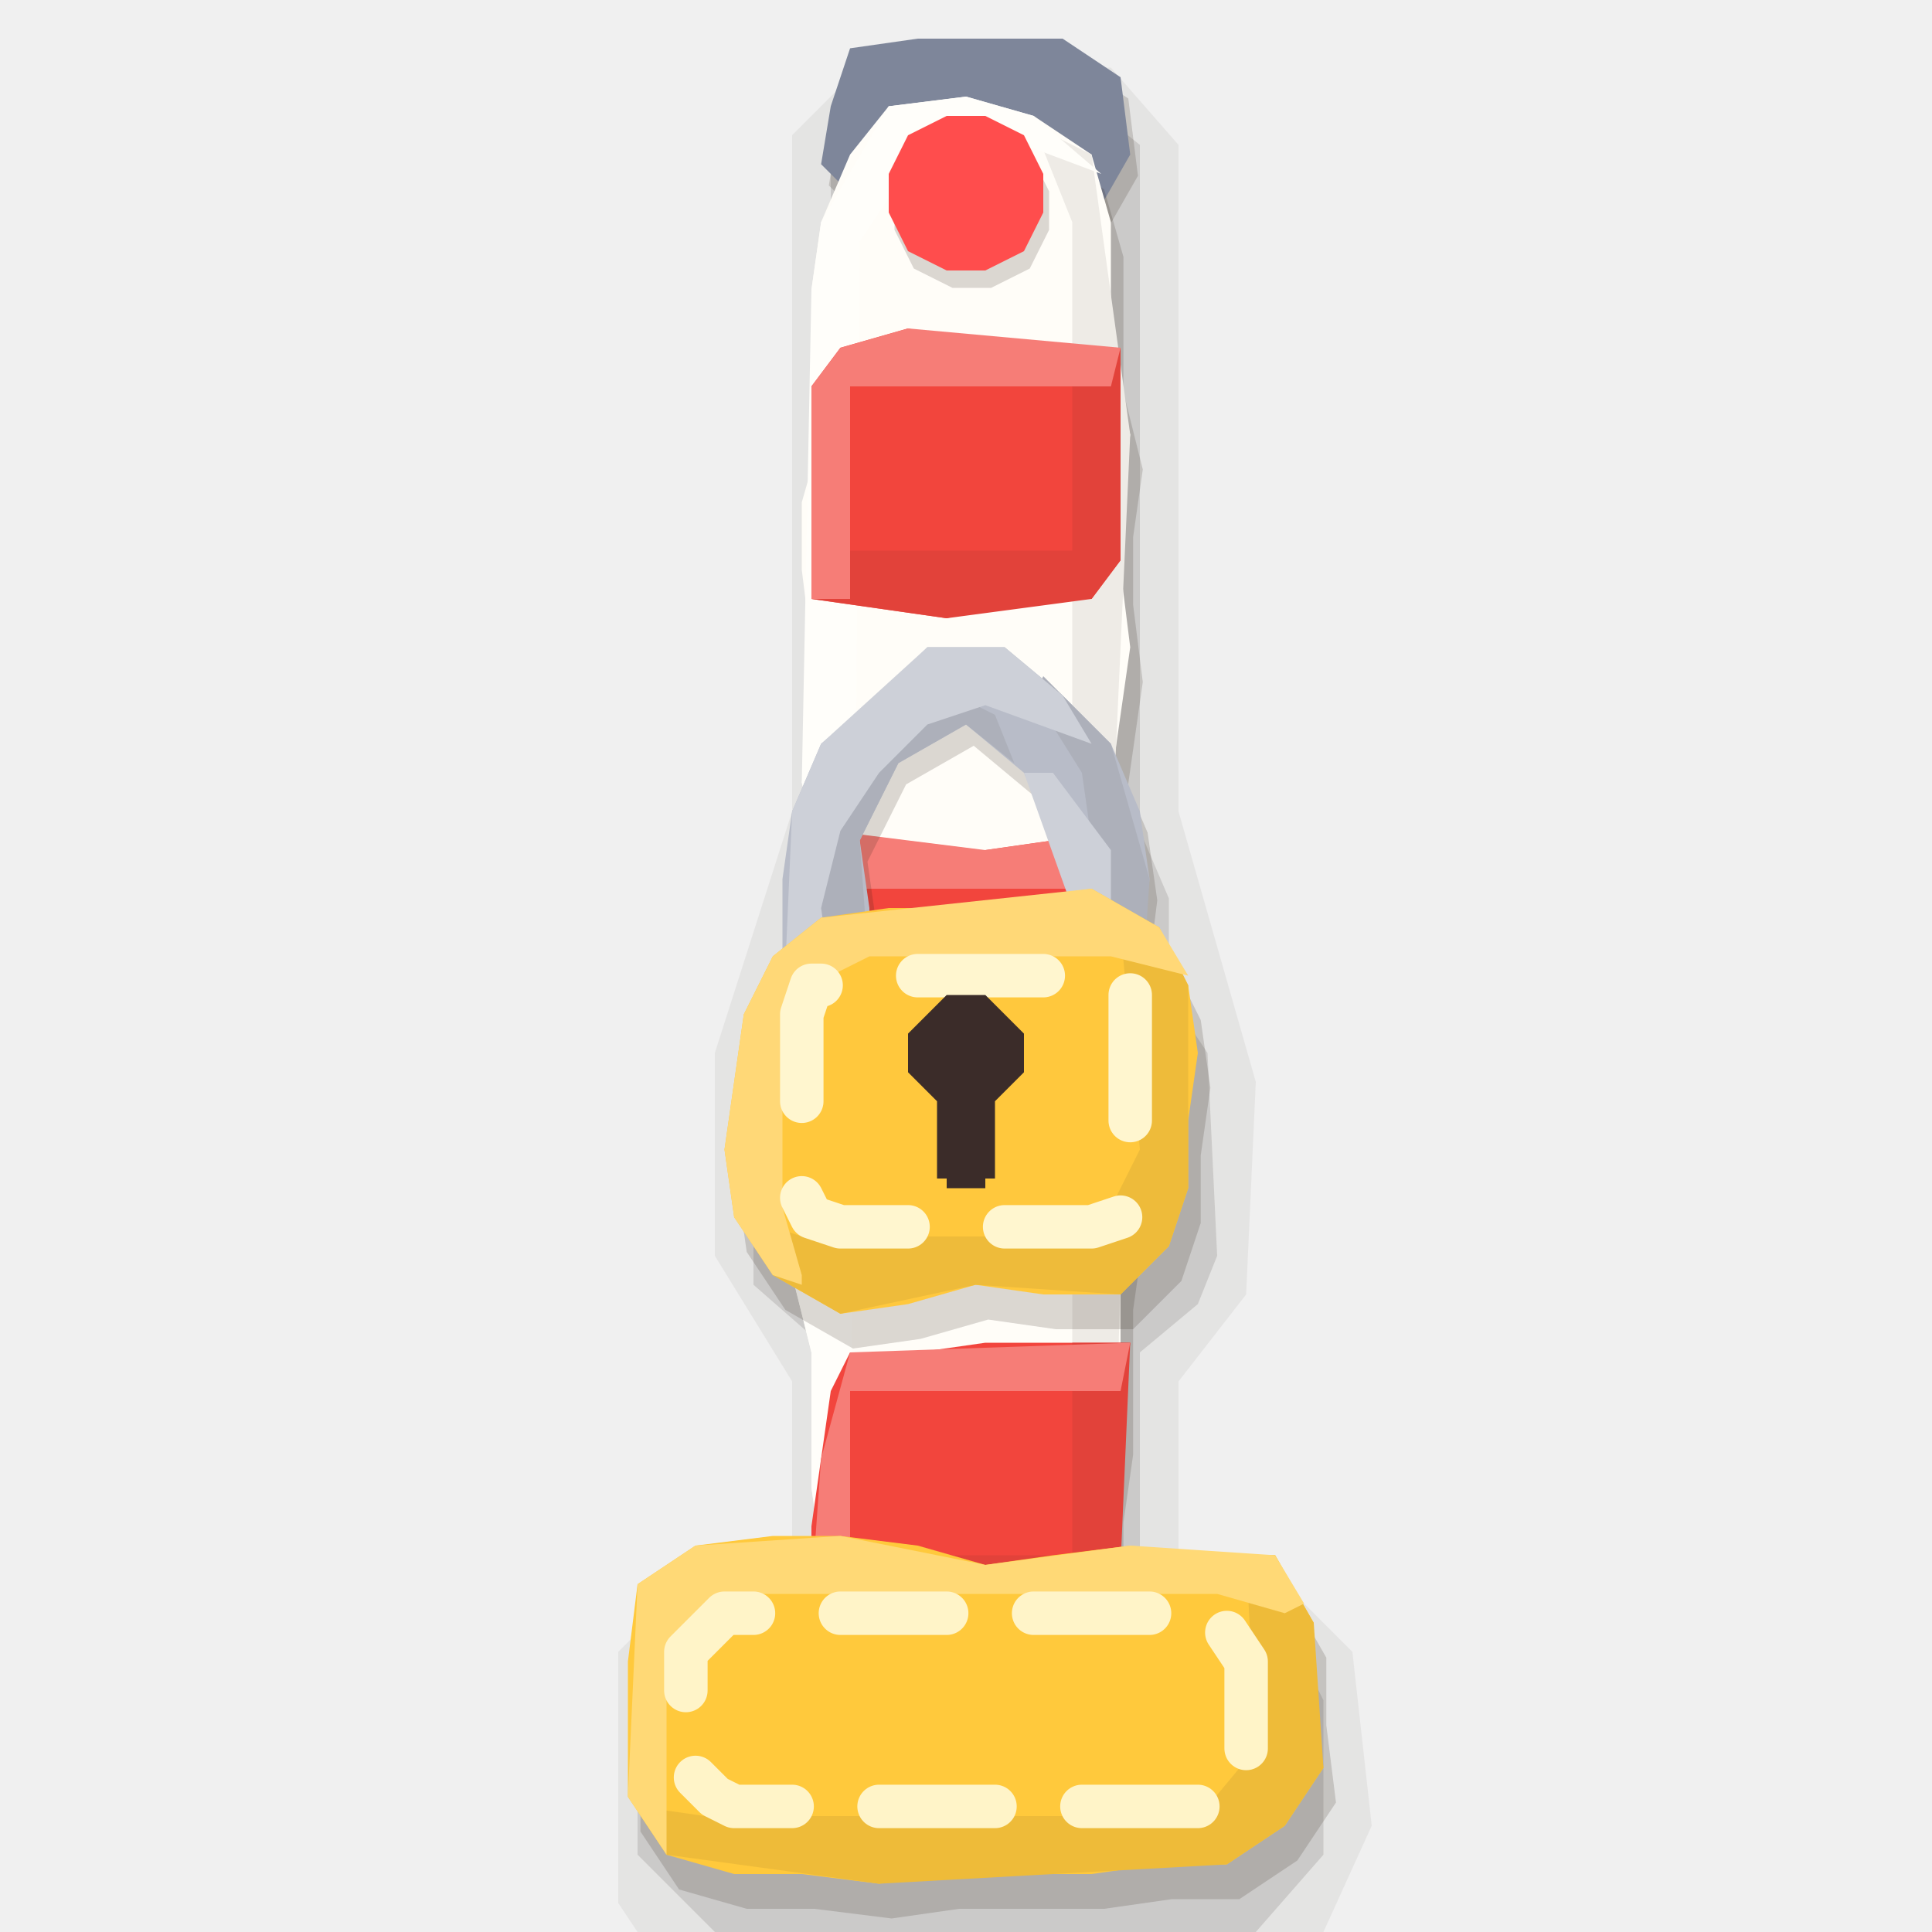
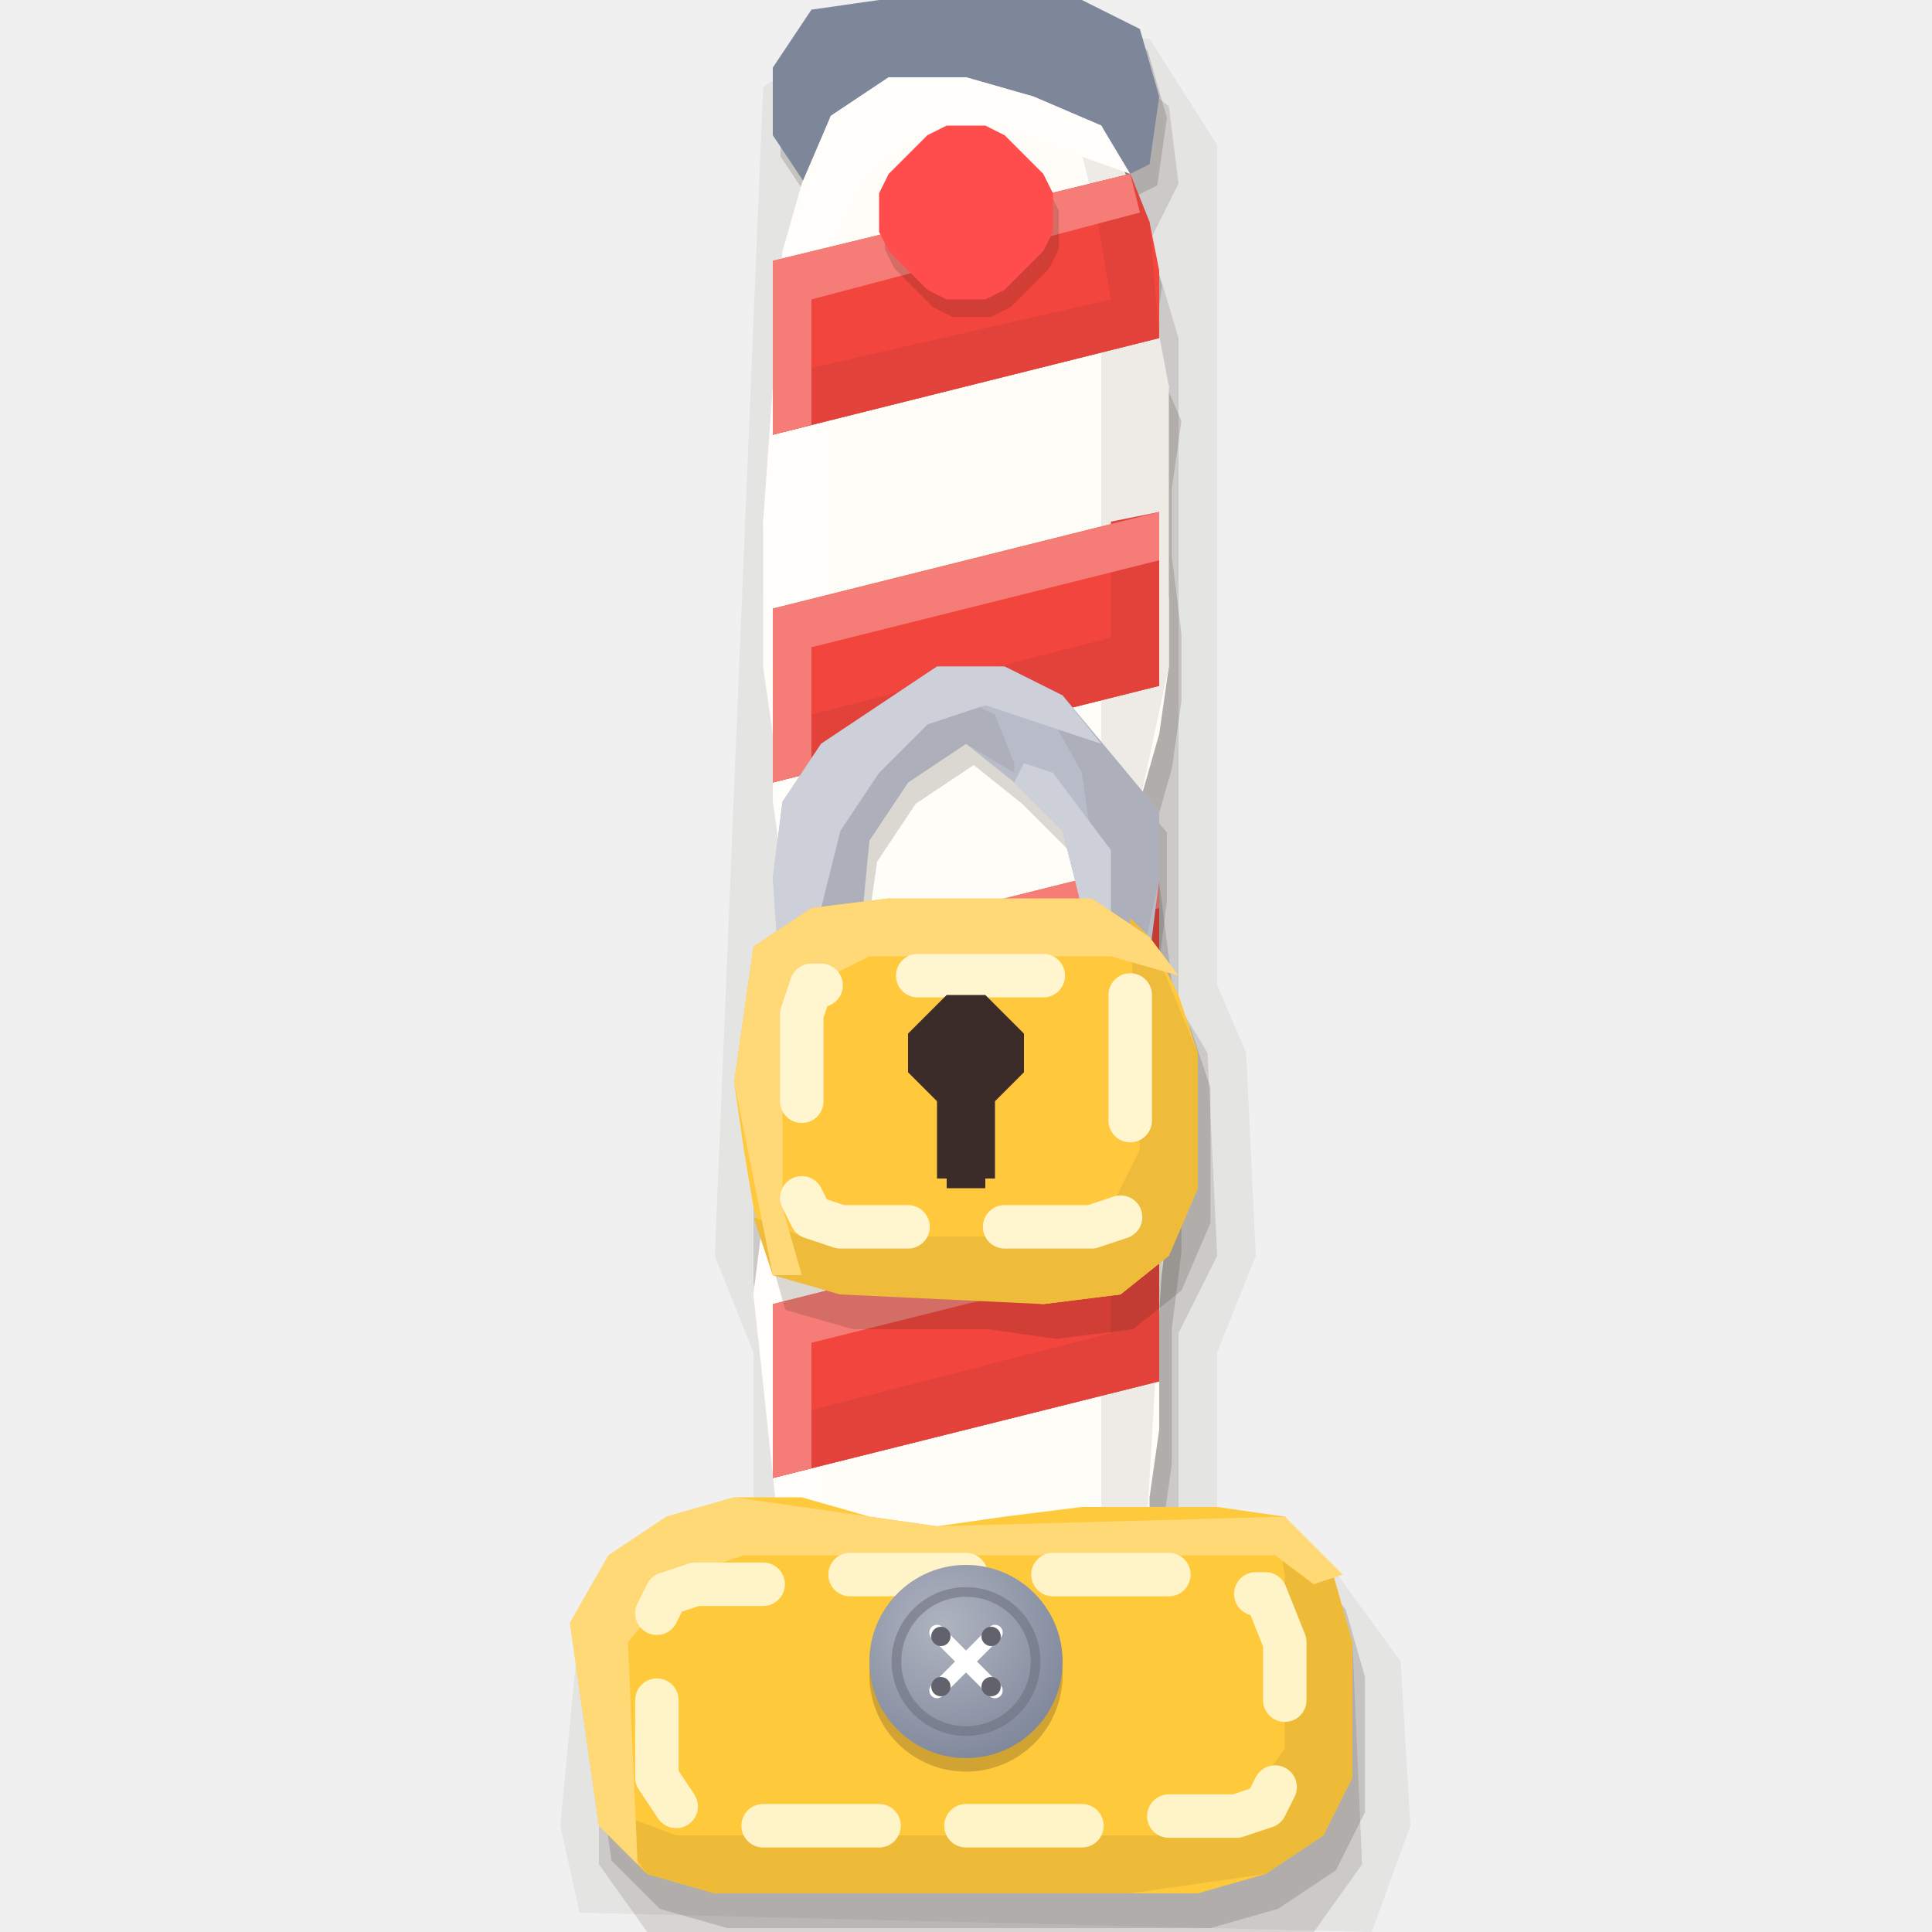
<svg xmlns="http://www.w3.org/2000/svg" viewBox="0 0 100 100" width="100" height="100">
  <defs>
-     <path id="p1" d="M110 4l-7 0-8 0-7 1-2 6-1 6 5 5 7 0 8 0 8 1 4-7-1-8z" />
-     <path id="p2" d="M100 10l-8 1-4 5-3 7-1 7 0 7 1 8-2 7 0 7 1 8 0 7-1 7 2 8 0 7 0 7-1 7 0 8-1 7-1 7 2 8 1 7-1 7 1 7 1 7 4 6 6 5 8-1 7-3 4-6 0-8 0-7 1-7 0-7 0-8 1-7 1-7-3-8 0-7 0-7 0-7 0-8 1-7 1-7-1-8 0-7 1-7-2-8 0-7 0-7-2-7-6-4z" />
-     <path id="p3" d="M116 36l-7 0-7 0-8-2-7 2-3 4 1 8 0 7-1 7 7 1 7 1 8-2 7 0 3-4-1-8 0-7z" />
-     <path id="p4" d="M116 88l-7-1-7 1-8 0-8-2-3 6 2 8-1 7 0 7 7-1 7 2 8 0 7-1 4-4-1-8-1-7z" />
-     <path id="p5" d="M116 162l-1-7 1-7 1-9-8 0-7 0-7 1-7 0-2 4-1 7-1 7 0 7 7 1 7 2 7-3 7 1z" />
-     <path id="p6" d="M108 20l0 2-1 2-1 2-2 1-2 1-2 0-2 0-2-1-2-1-1-2-1-2 0-2 0-2 1-2 1-2 2-1 2-1 2 0 2 0 2 1 2 1 1 2 1 2z" />
-     <path id="p7" d="M124 161l-7-1-8 1-7 1-7-2-8-1-7 0-8 1-6 4-1 8 0 7 0 7 4 6 7 2 7 0 8 1 7-1 7 0 8 0 7-1 7 0 6-4 4-6-1-8 0-7-4-7z" />
-     <path id="p8" d="M90 101l0-7-1-7 4-8 7-4 6 5 3 7 2 7-2 7 2 8 7-3 0-7 1-8-1-7-3-7-5-5-6-5-8 0-5 5-6 5-3 7-1 7 0 7 0 9 7 2z" />
-     <path id="p9" d="M113 92l-7 1-7 1-7 0-7 1-5 4-3 6-1 7-1 7 1 7 4 6 7 4 7-1 7-2 7 1 8 0 5-5 2-6 0-7 1-7-1-7-3-6z" />
-     <path id="p10" d="M103 114l1-1 1-1 1-1 0-2 0-2-1-1-1-1-1-1-1-1-2 0-2 0-1 1-1 1-1 1-1 1 0 2 0 2 1 1 1 1 1 1 0 7 0 1 1 0 0 1 1 0 2 0 1 0 0-1 1 0 0-1z" />
+     <path id="p1" d="M112 0l-7 0-7 0-7 0-7 1-4 6 0 7 4 6 8 1 7-1 7-1 7 1 6-3 1-7-2-7z" />
+     <path id="p2" d="M100 8l-8 0-6 4-3 7-2 7 0 7 0 7-1 7-1 7 0 8 0 7 1 7 0 7 1 7 0 8 0 7-2 7 1 7-1 7-1 8 1 7 1 7 1 7 0 7 2 7 4 5 6 6 7 1 7-2 6-4 5-5 1-8 0-7 1-7 0-7 0-7 1-8 0-7 0-7-2-7 1-7-1-8-1-7 2-7 1-7 0-7-1-8 0-7 1-7-3-7 1-7-2-7-3-6-7-3z" />
+     <path id="p3" d="M120 28l-1-5-2-5-37 9 0 1 0 17 40-10z" />
+     <path id="p4" d="M120 53l-40 10 0 18 40-10z" />
+     <path id="p5" d="M120 89l-40 10 0 18 40-10z" />
+     <path id="p6" d="M120 125l-40 10 0 18 40-10z" />
+     <path id="p7" d="M86 174l4 3 5 2 5 1 5-1 5-2 4-3 3-4 2-5 1-4-37 9z" />
+     <path id="p8" d="M109 22l0 2-1 2-2 2-2 2-2 1-2 0-2 0-2-1-2-2-2-2-1-2 0-2 0-2 1-2 2-2 2-2 2-1 2 0 2 0 2 1 2 2 2 2 1 2z" />
+     <path id="p9" d="M126 156l-7 0-7 0-8 1-7 1-7-1-7-2-7 0-7 2-6 4-4 7 1 7 1 7 1 7 5 5 7 2 7 0 7 0 8 0 7 0 7 0 7 0 7 0 7-2 6-4 3-6 0-7 0-7-2-7-5-6z" />
+     <radialGradient id="g1" cx="0.38" cy="0.32" r="0.75">
+       <stop offset="0" stop-color="#AFB4C0" />
+       <stop offset="1" stop-color="#7E869A" />
+     </radialGradient>
+     <path id="p10" d="M89 101l0-7 1-7 4-6 6-4 5 4 5 5 2 8-1 7 1 6 5-2 2-6 1-8 0-7-5-6-5-6-6-3-7 0-6 4-6 4-4 6-1 8 1 7 0 8 7 2z" />
+     <path id="p11" d="M113 93l-7 1-7 0-7-1-8 1-6 4-1 7-1 7 1 7 1 6 2 7 7 2 7 0 7 0 7 1 8-1 5-4 3-7 0-7 0-7-2-6-3-6z" />
+     <path id="p12" d="M103 114l1-1 1-1 1-1 0-2 0-2-1-1-1-1-1-1-1-1-2 0-2 0-1 1-1 1-1 1-1 1 0 2 0 2 1 1 1 1 1 1 0 7 0 1 1 0 0 1 1 0 2 0 1 0 0-1 1 0 0-1z" />
  </defs>
  <g transform="scale(0.5)">
-     <path d="M82 84l-8 25 0 21 8 13 0 20-12 2-6 6 0 26 2 3 71 0 5-11-2-18-6-6-12-2 0-20 7-9 1-22-8-28 0-69-7-8-26 0-7 7z" fill="#2A1C14" opacity=".06" />
-     <path d="M118 86l0-71-5-4-23 0-4 4 0 71-3 7 0 10-5 9 0 21 8 7 0 27-14 2-6 7 0 16 8 8 56 0 7-8 0-16-3-6-5-3-11 0 0-27 6-5 2-5-1-21-4-6 0-10z" fill="#2A1C14" opacity=".13" />
+     <path d="M79 9l-5 121 4 10 0 19-11 2-7 7-2 21 2 9 82 2 4-11-1-17-8-11-11-2 0-19 4-10-1-21-3-7 0-87-7-11-30-1z" fill="#2A1C14" opacity=".06" />
+     <path d="M122 19l-1-8-5-4-28 0-6 6 3 12-3 10 0 69-4 8 0 21 4 5 0 25-13 2-7 8 0 20 5 7 69 0 5-7-1-23-9-7-9 0 0-25 4-8-1-21-3-5 0-69-3-10z" fill="#2A1C14" opacity=".13" />
    <use href="#p1" fill="#2A1C14" opacity=".17" transform="translate(.8 2.2)" />
    <use href="#p1" fill="#7E869A" />
    <use href="#p2" fill="#2A1C14" opacity=".17" transform="translate(1.3 3.6)" />
    <use href="#p2" fill="#FFFDF8" />
-     <path d="M90 174l6 5 8-1 7-3 4-6 1-37 2-14-3-8 0-21 2-44-4-29-6-3 4 10 0 136-1 3-6 9-7 2-10-3z" fill="#EEEBE6" />
-     <path d="M92 11l-7 12-1 7-1 51 2 8-3 43 2 8 0 14 2 14 6 8-4-12 1-139 4-6 6-4 7 0 8 3-7-6-7-2z" fill="#FFFEFA" />
+     <path d="M83 169l10 11 7 1 7-2 6-4 5-5 3-51-2-14-1-22 3-14 0-29-4-21-3-6-3-1 3 12 0 132-3 9-2 3-9 5-4 1z" fill="#EEEBE6" />
+     <path d="M92 8l-6 4-5 14-2 28 2 44-2 14 1 7-2 15 3 28 2 7 6 7-4-13 1-137 4-8 4-3 9-2 14 5-3-5-7-3-7-2z" fill="#FFFEFA" />
    <use href="#p3" fill="#F2453D" />
-     <path d="M111 36l0 21-26 0-1 5 14 2 15-2 3-4 0-22z" fill="#E2423A" />
-     <path d="M116 36l-22-2-7 2-3 4 0 22 4 0 0-22 27 0z" fill="#F67D77" />
+     <path d="M119 23l-2-5-4 1 2 12-35 8 0 6 40-10z" fill="#E2423A" />
+     <path d="M117 18l-37 9 0 18 4-1 0-13 34-9z" fill="#F67D77" />
    <use href="#p4" fill="#F2453D" />
-     <path d="M111 88l0 21-27 0 0 5 7-1 7 2 15-1 4-4-2-15 1-7z" fill="#E2423A" />
-     <path d="M109 87l-7 1-16-2-3 6 2 8-1 14 4-1 0-21 27 0 1-4z" fill="#F67D77" />
+     <path d="M115 54l0 12-35 9 0 6 40-10 0-18z" fill="#E2423A" />
+     <path d="M80 63l0 18 4-1 0-13 36-9 0-5z" fill="#F67D77" />
    <use href="#p5" fill="#F2453D" />
-     <path d="M116 162l1-23-6 0 0 22-27 0 0 4 14 3 7-3 7 1z" fill="#E2423A" />
-     <path d="M117 139l-29 1-3 11-1 14 4 1 0-22 28 0z" fill="#F67D77" />
-     <use href="#p6" fill="#2A1C14" opacity=".17" transform="translate(.6 1.8)" />
-     <use href="#p6" fill="#FF4D4D" />
-     <use href="#p7" fill="#2A1C14" opacity=".17" transform="translate(1.3 3.6)" />
-     <use href="#p7" fill="#FFC93C" />
-     <path d="M69 192l22 3 36-2 6-4 4-6-1-15-4-7-3 0 1 20-5 6-5 1-47 0-7-1z" fill="#EEBB39" />
-     <path d="M117 160l-15 2-15-3-15 1-6 4-1 22 4 6 0-20 5-6 5-1 47 0 7 2 2-1-3-5z" fill="#FFD976" />
-     <path d="M127 169l2 3 0 9M124 187l-12 0M103 187l-12 0M82 187l-6 0-2-1-2-2M71 175l0-4 2-2 2-2 3 0M87 167l11 0M107 167l12 0" fill="none" stroke="#FFF4C8" stroke-width="4.5" stroke-linecap="round" stroke-linejoin="round" />
-     <use href="#p8" fill="#2A1C14" opacity=".17" transform="translate(.8 2.2)" />
-     <use href="#p8" fill="#B8BCC8" />
-     <path d="M90 101l-1-14 4-8 7-4 5 4-2-5-6-3-7 3-6 7 0 20-3 1 0 5 7 2zM111 109l7-3 1-15-4-14-7-7-1 2 5 8 1 7-1 13-3 2z" fill="#ADB0BA" />
-     <path d="M106 80l5 14-2 7 2 8 4-2 0-19-6-8zM110 72l-6-5-8 0-11 10-3 7-1 23 6 1-2-14 2-8 4-6 5-5 6-2 11 4z" fill="#CDD0D8" />
+     <path d="M115 90l0 12-35 9 0 6 40-10 0-18z" fill="#E2423A" />
+     <path d="M80 99l0 18 4-1 0-13 36-9 0-5z" fill="#F67D77" />
+     <use href="#p6" fill="#F2453D" />
+     <path d="M115 126l0 12-35 9 0 6 40-10 0-18z" fill="#E2423A" />
+     <path d="M80 135l0 18 4-1 0-13 36-9 0-5z" fill="#F67D77" />
+     <use href="#p7" fill="#F2453D" />
+     <use href="#p8" fill="#2A1C14" opacity=".17" transform="translate(.6 1.8)" />
+     <use href="#p8" fill="#FF4D4D" />
    <use href="#p9" fill="#2A1C14" opacity=".17" transform="translate(1.3 3.6)" />
-     <use href="#p9" fill="#FFC83D" />
-     <path d="M80 132l7 4 14-3 15 1 5-5 2-6 0-21-3-6-3-1-1 1 2 23-3 6-6 3-26 0-6-2z" fill="#EEBB3A" />
-     <path d="M113 92l-28 3-5 4-3 6-2 14 1 7 4 6 3 1 0-1-2-7 0-17 3-6 6-3 25 0 8 2-3-5z" fill="#FFD877" />
+     <use href="#p9" fill="#FFC93C" />
+     <path d="M62 187l5 7 7 2 43 0 14-2 6-4 3-6 0-14-2-7-5-6-1 0 1 6 0 18-5 7-6 2-52 0z" fill="#EEBB39" />
+     <path d="M133 157l-36 1-21-3-7 2-6 4-4 7 3 21 4 4-1-23 6-7 6-2 55 0 4 3 3-1z" fill="#FFD976" />
+     <path d="M130 165l1 0 2 5 0 6M132 185l-1 2-3 1-7 0M112 189l-12 0M91 189l-12 0M70 187l-2-3 0-8M68 167l1-2 3-1 7 0M88 163l12 0M109 163l12 0" fill="none" stroke="#FFF4C8" stroke-width="4.5" stroke-linecap="round" stroke-linejoin="round" />
+     <circle cx="100" cy="173.4" r="10" fill="#2A1C14" opacity=".22" />
+     <circle cx="100" cy="172" r="10" fill="url(#g1)" />
+     <circle cx="100" cy="172" r="7.2" fill="none" stroke="#6E7280" stroke-width="1" opacity=".6" />
+     <path d="M97 169l6 6M103 169l-6 6" fill="none" stroke="#FFFFFF" stroke-width="1.6" stroke-linecap="round" stroke-linejoin="round" />
+     <circle cx="97.4" cy="169.4" r="1" fill="#62626C" />
+     <circle cx="102.6" cy="169.4" r="1" fill="#62626C" />
+     <circle cx="97.4" cy="174.6" r="1" fill="#62626C" />
+     <circle cx="102.6" cy="174.6" r="1" fill="#62626C" />
+     <use href="#p10" fill="#2A1C14" opacity=".17" transform="translate(.8 2.2)" />
+     <use href="#p10" fill="#B8BCC8" />
+     <path d="M88 108l2-21 4-6 6-4 5 3 0-1-2-5-6-3-7 3-6 7 0 20-3 1 0 4zM112 107l5-2 3-14 0-7-10-12-3-1 5 9 1 7-1 13-1 2z" fill="#ADB0BA" />
+     <path d="M105 81l5 5 2 8-1 7 1 6 3-1 0-18-6-8-3-1zM110 72l-6-3-7 0-12 8-4 6-1 8 1 15 6 1-2-13 2-8 4-6 5-5 6-2 12 4z" fill="#CDD0D8" />
+     <use href="#p11" fill="#2A1C14" opacity=".17" transform="translate(1.3 3.6)" />
+     <use href="#p11" fill="#FFC83D" />
+     <path d="M80 132l7 2 21 1 8-1 5-4 3-7 0-14-5-12-2-2 1 24-3 6-6 3-26 0-5-2z" fill="#EEBB3A" />
+     <path d="M113 93l-21 0-8 1-6 4-2 14 4 20 3 0-2-7 0-17 3-6 6-3 25 0 7 2-3-4z" fill="#FFD877" />
    <path d="M117 103l0 1 0 12M116 126l-3 1-9 0M94 127l-7 0-3-1-1-2M83 114l0-9 1-3 1 0M95 101l13 0" fill="none" stroke="#FFF6CF" stroke-width="4.5" stroke-linecap="round" stroke-linejoin="round" />
-     <use href="#p10" fill="#3B2C29" />
+     <use href="#p12" fill="#3B2C29" />
  </g>
</svg>
